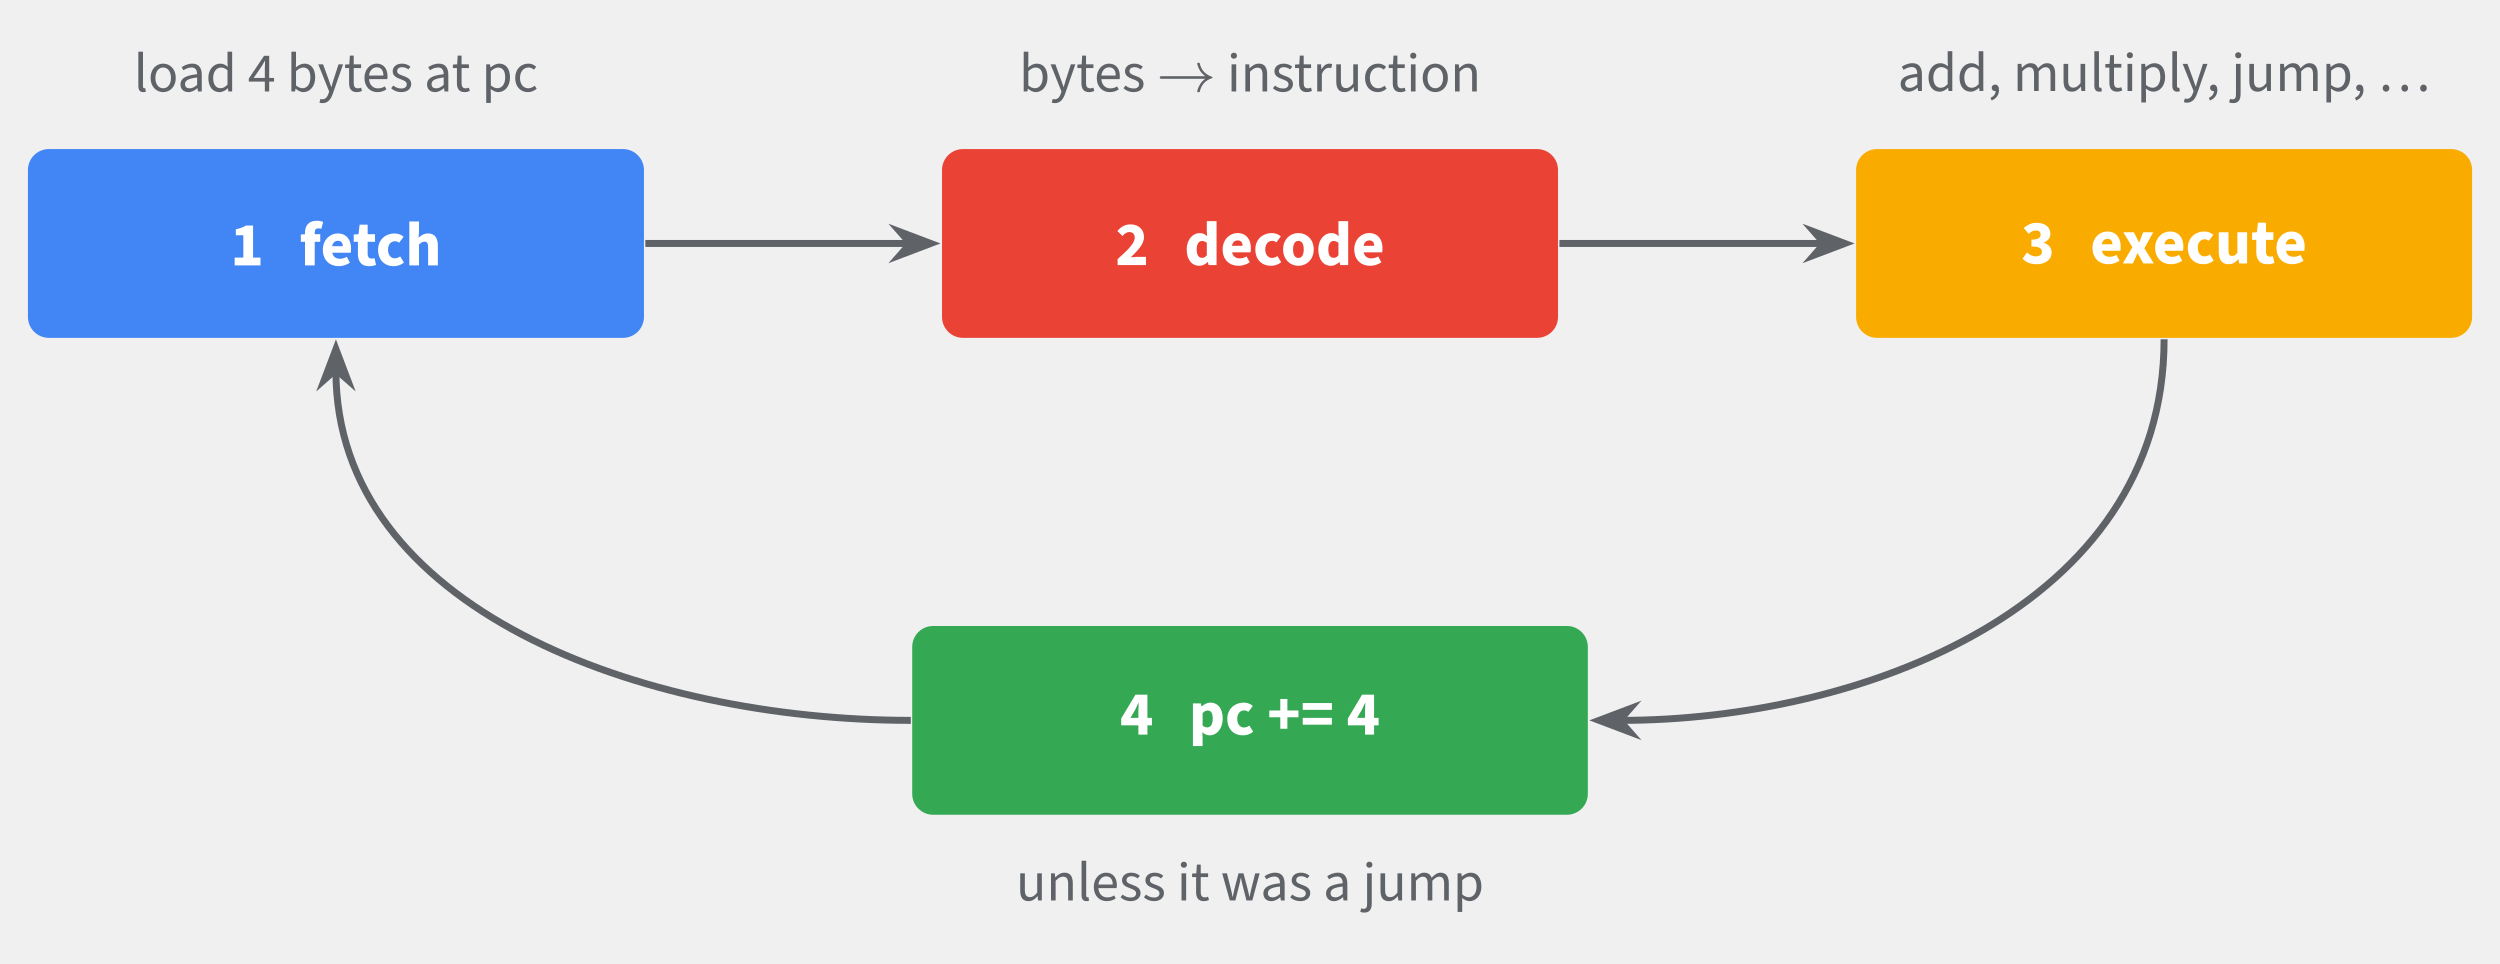
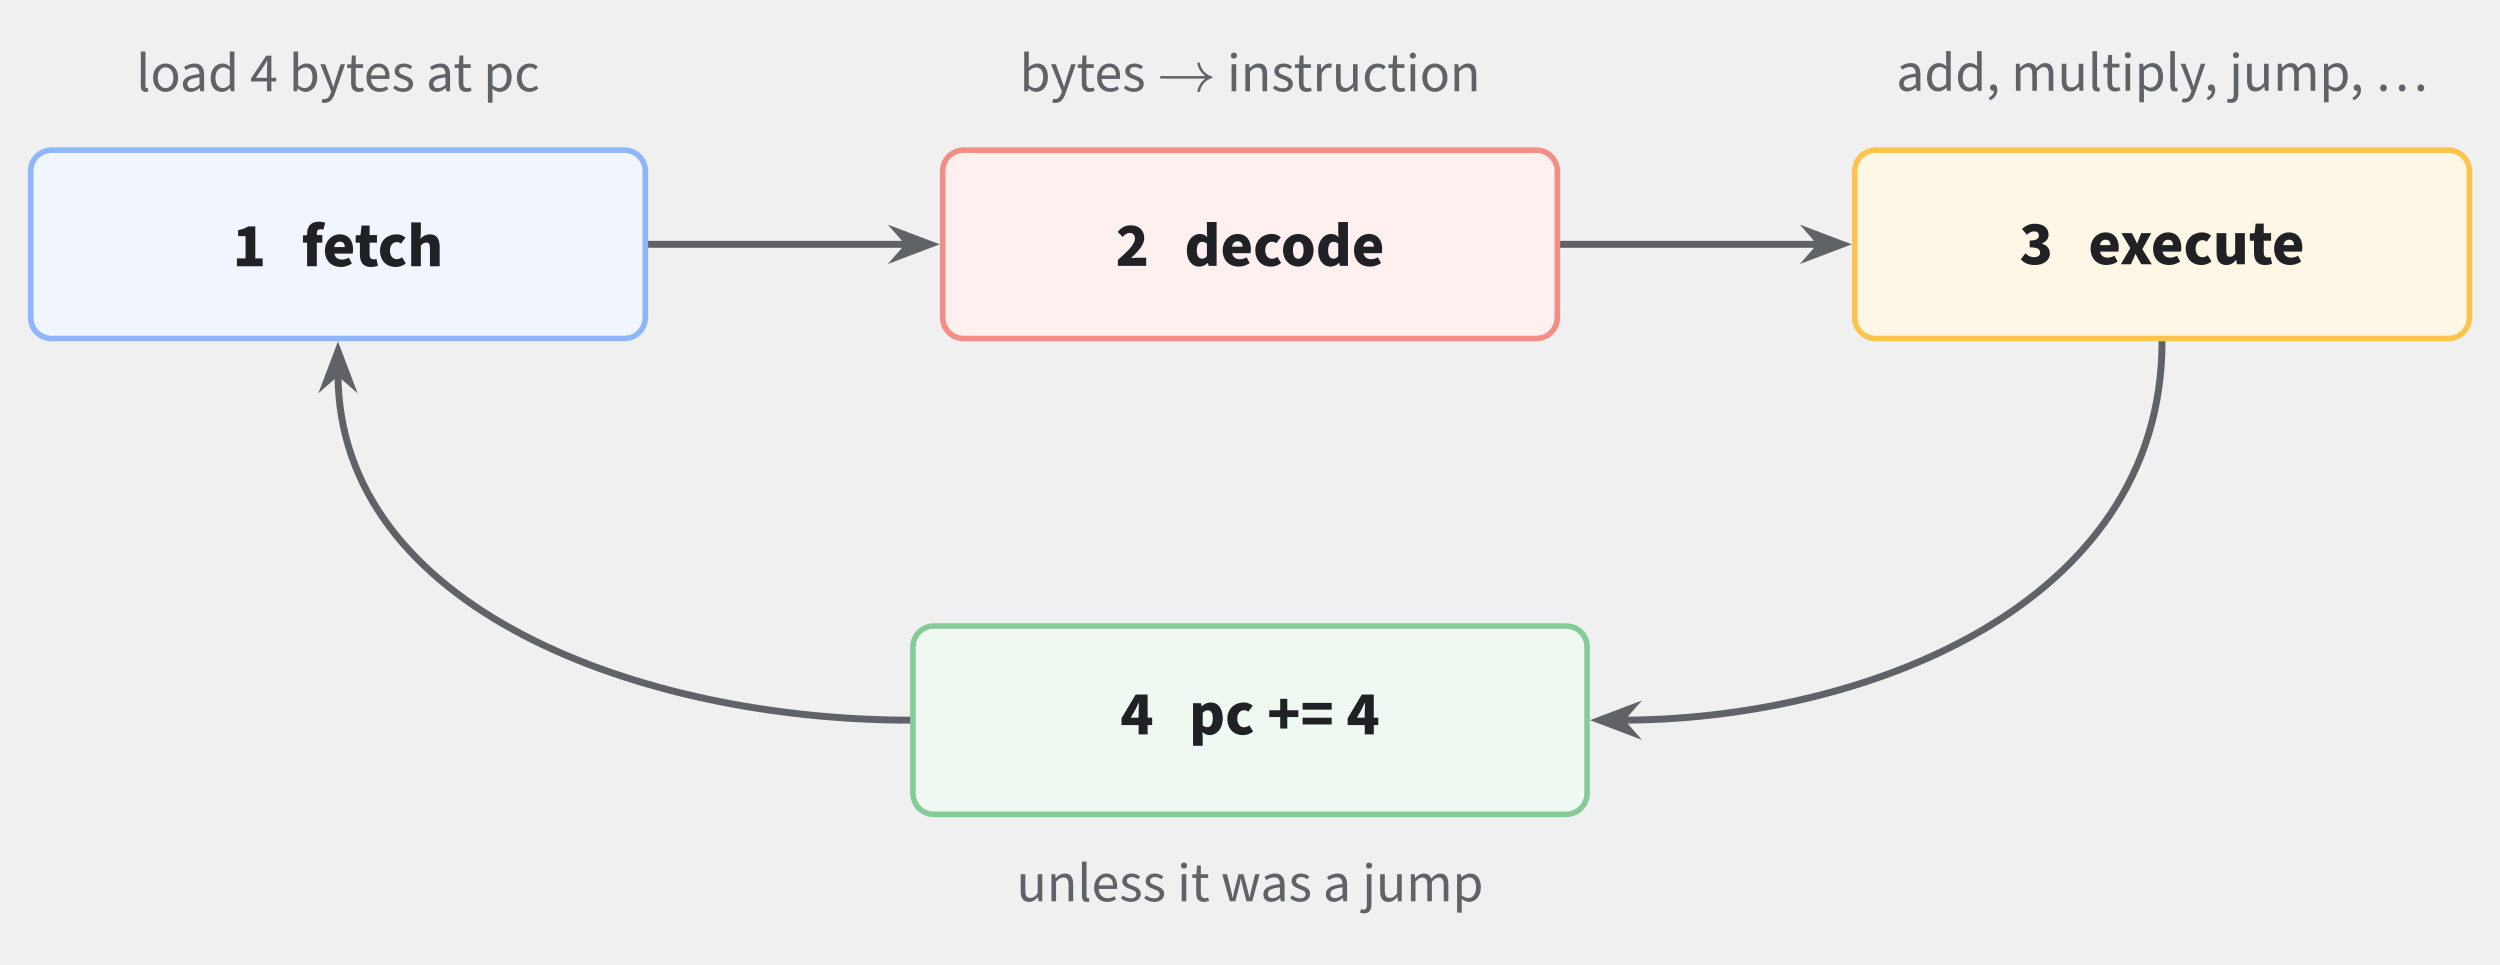
- <svg xmlns="http://www.w3.org/2000/svg" xmlns:xlink="http://www.w3.org/1999/xlink" version="1.1" width="356.63" height="137.49" viewBox="0 0 356.63 137.49">
+ <svg xmlns="http://www.w3.org/2000/svg" xmlns:xlink="http://www.w3.org/1999/xlink" version="1.1" width="357.43" height="137.89" viewBox="0 0 357.43 137.89">
  <defs>
    <path id="font_1_1204" d="M.068 0H.479V.125H.361V.635H.247C.202 .606 .156 .589 .087 .576V.48H.206V.125H.068V0Z" />
    <path id="font_1_33" d="M.089 0H.244V.376H.332V.497H.244V.522C.244 .571 .265 .59 .299 .59 .316 .59 .332 .588 .349 .583L.378 .693C.356 .702 .32 .711 .277 .711 .138 .711 .089 .622 .089 .517V.496L.023 .492V.376H.089V0Z" />
    <path id="font_1_32" d="M.287-.012C.346-.012 .414 .007 .466 .044L.416 .137C.381 .117 .345 .106 .309 .106 .246 .106 .199 .135 .185 .202H.478C.481 .216 .484 .242 .484 .27 .484 .405 .414 .509 .27 .509 .151 .509 .035 .41 .035 .249 .035 .083 .145-.012 .287-.012M.183 .306C.193 .364 .23 .392 .274 .392 .33 .392 .352 .355 .352 .306H.183Z" />
    <path id="font_1_47" d="M.258-.012C.307-.012 .345-.002 .371 .008L.347 .116C.334 .111 .317 .109 .301 .109 .264 .109 .238 .13 .238 .186V.376H.355V.497H.238V.649H.11L.092 .497 .016 .492V.376H.083V.184C.083 .067 .134-.012 .258-.012Z" />
    <path id="font_1_30" d="M.282-.012C.335-.012 .398 .003 .446 .047L.386 .144C.361 .125 .333 .113 .3 .113 .239 .113 .193 .166 .193 .249 .193 .331 .236 .385 .305 .385 .327 .385 .346 .378 .369 .361L.441 .456C.404 .488 .357 .509 .296 .509 .158 .509 .035 .414 .035 .249 .035 .084 .142-.012 .282-.012Z" />
    <path id="font_1_35" d="M.063 0H.217V.333C.248 .361 .269 .378 .304 .378 .344 .378 .362 .357 .362 .288V0H.517V.308C.517 .432 .471 .509 .363 .509 .295 .509 .247 .475 .21 .442L.217 .531V.699H.063V0Z" />
    <path id="font_1_1205" d="M.037 0H.488V.13H.352C.323 .13 .279 .126 .246 .123 .353 .227 .457 .33 .457 .444 .457 .566 .37 .647 .244 .647 .154 .647 .095 .612 .033 .542L.113 .462C.144 .495 .179 .525 .223 .525 .276 .525 .309 .494 .309 .434 .309 .346 .193 .233 .037 .095V0Z" />
    <path id="font_1_31" d="M.241-.012C.288-.012 .337 .013 .372 .048H.375L.386 0H.513V.699H.358V.532L.363 .458C.331 .489 .298 .509 .243 .509 .14 .509 .038 .411 .038 .249 .038 .087 .118-.012 .241-.012M.282 .115C.229 .115 .197 .155 .197 .25 .197 .343 .236 .383 .28 .383 .305 .383 .334 .375 .358 .354V.156C.335 .125 .312 .115 .282 .115Z" />
    <path id="font_1_42" d="M.278-.012C.405-.012 .522 .084 .522 .249 .522 .414 .405 .509 .278 .509 .152 .509 .035 .414 .035 .249 .035 .084 .152-.012 .278-.012M.278 .113C.22 .113 .193 .166 .193 .249 .193 .331 .22 .385 .278 .385 .336 .385 .363 .331 .363 .249 .363 .166 .336 .113 .278 .113Z" />
    <path id="font_1_1206" d="M.244-.012C.373-.012 .483 .054 .483 .173 .483 .255 .431 .307 .358 .328V.332C.426 .361 .463 .408 .463 .471 .463 .584 .375 .647 .24 .647 .163 .647 .098 .616 .039 .565L.117 .471C.156 .506 .189 .525 .233 .525 .281 .525 .308 .502 .308 .459 .308 .412 .273 .379 .162 .379V.27C.298 .27 .328 .237 .328 .184 .328 .138 .289 .113 .228 .113 .178 .113 .131 .139 .092 .176L.021 .078C.068 .024 .141-.012 .244-.012Z" />
    <path id="font_1_51" d="M.014 0H.174L.21 .078C.222 .107 .234 .136 .247 .164H.251C.266 .136 .281 .106 .296 .078L.342 0H.508L.357 .241 .499 .497H.339L.308 .42C.298 .393 .286 .363 .276 .335H.272C.258 .363 .244 .393 .23 .42L.189 .497H.023L.166 .259 .014 0Z" />
    <path id="font_1_48" d="M.213-.012C.28-.012 .327 .019 .368 .068H.372L.383 0H.509V.497H.354V.171C.327 .134 .306 .12 .271 .12 .231 .12 .213 .14 .213 .209V.497H.058V.189C.058 .065 .104-.012 .213-.012Z" />
    <path id="font_1_1207" d="M.167 .266 .242 .395C.26 .432 .278 .468 .294 .505H.298C.296 .463 .293 .401 .293 .36V.266H.167M.293 0H.437V.148H.509V.266H.437V.635H.246L.02 .256V.148H.293V0Z" />
    <path id="font_1_43" d="M.063-.182H.217V-.038L.212 .039C.247 .006 .286-.012 .329-.012 .436-.012 .537 .086 .537 .257 .537 .41 .463 .509 .343 .509 .292 .509 .242 .484 .204 .449H.2L.189 .497H.063V-.182M.292 .115C.268 .115 .242 .122 .217 .144V.341C.244 .37 .268 .383 .297 .383 .352 .383 .378 .342 .378 .255 .378 .154 .34 .115 .292 .115Z" />
    <path id="font_1_1927" d="M.209 .093H.322V.276H.498V.384H.322V.567H.209V.384H.034V.276H.209V.093Z" />
    <path id="font_1_1932" d="M.034 .394H.498V.502H.034V.394M.034 .158H.498V.266H.034V.158Z" />
    <path id="font_2_39" d="M.169-.012C.19-.012 .205-.009 .217-.003L.206 .059C.198 .057 .194 .057 .189 .057 .176 .057 .165 .066 .165 .092V.712H.082V.098C.082 .028 .107-.012 .169-.012Z" />
    <path id="font_2_42" d="M.271-.012C.39-.012 .497 .081 .497 .242 .497 .405 .39 .498 .271 .498 .152 .498 .046 .405 .046 .242 .046 .081 .152-.012 .271-.012M.271 .057C.188 .057 .132 .131 .132 .242 .132 .354 .188 .429 .271 .429 .355 .429 .411 .354 .411 .242 .411 .131 .355 .057 .271 .057Z" />
    <path id="font_2_28" d="M.194-.012C.255-.012 .308 .019 .354 .058H.357L.365 0H.433V.299C.433 .419 .382 .498 .264 .498 .186 .498 .118 .465 .073 .435L.105 .379C.143 .404 .194 .429 .25 .429 .329 .429 .349 .37 .35 .309 .142 .286 .052 .234 .052 .126 .052 .038 .113-.012 .194-.012M.217 .056C.17 .056 .133 .077 .133 .131 .133 .194 .186 .231 .35 .25V.118C.303 .077 .264 .056 .217 .056Z" />
    <path id="font_2_31" d="M.248-.012C.305-.012 .357 .02 .395 .057H.398L.405 0H.473V.712H.39V.525L.394 .442C.351 .477 .314 .498 .258 .498 .147 .498 .047 .4 .047 .242 .047 .08 .126-.012 .248-.012M.266 .058C.181 .058 .133 .127 .133 .243 .133 .354 .195 .428 .272 .428 .312 .428 .349 .415 .39 .378V.124C.35 .08 .311 .058 .266 .058Z" />
    <path id="font_2_1207" d="M.104 .242 .253 .459C.271 .491 .289 .519 .305 .549H.309C.307 .515 .304 .46 .304 .427V.242H.104M.304 0H.382V.176H.469V.242H.382V.638H.29L.017 .231V.176H.304V0Z" />
    <path id="font_2_29" d="M.297-.012C.408-.012 .508 .085 .508 .251 .508 .401 .44 .498 .315 .498 .261 .498 .207 .469 .162 .431L.165 .518V.712H.082V0H.148L.156 .05H.159C.202 .011 .252-.012 .297-.012M.283 .058C.251 .058 .207 .071 .165 .108V.362C.211 .406 .253 .428 .294 .428 .385 .428 .422 .357 .422 .25 .422 .13 .363 .058 .283 .058Z" />
    <path id="font_2_52" d="M.091-.209C.188-.209 .239-.136 .273-.04L.456 .486H.375L.288 .218C.275 .175 .261 .125 .248 .081H.244C.228 .126 .212 .176 .196 .218L.098 .486H.012L.207-.001 .196-.037C.176-.097 .141-.14 .087-.14 .075-.14 .063-.138 .051-.134L.033-.199C.049-.205 .068-.209 .091-.209Z" />
    <path id="font_2_47" d="M.235-.012C.268-.012 .301-.003 .327 .009L.31 .068C.29 .059 .272 .056 .254 .056 .199 .056 .179 .09 .179 .149V.419H.311V.486H.179V.642H.11L.1 .486 .024 .481V.419H.096V.151C.096 .054 .131-.012 .235-.012Z" />
    <path id="font_2_32" d="M.278-.012C.345-.012 .397 .008 .439 .038L.41 .091C.376 .068 .335 .055 .288 .055 .196 .055 .135 .121 .128 .221H.455C.458 .237 .459 .252 .459 .27 .459 .41 .388 .498 .264 .498 .153 .498 .046 .401 .046 .243 .046 .082 .148-.012 .278-.012M.128 .285C.138 .378 .198 .432 .266 .432 .34 .432 .385 .381 .385 .285H.128Z" />
    <path id="font_2_46" d="M.209-.012C.324-.012 .387 .054 .387 .133 .387 .221 .314 .254 .238 .281 .177 .302 .135 .32 .135 .364 .135 .4 .162 .434 .224 .434 .267 .434 .302 .42 .336 .395L.374 .443C.336 .475 .284 .498 .223 .498 .117 .498 .055 .438 .055 .36 .055 .28 .125 .245 .198 .219 .253 .199 .307 .178 .307 .128 .307 .086 .276 .053 .212 .053 .152 .053 .108 .071 .066 .106L.028 .058C.073 .014 .138-.012 .209-.012Z" />
    <path id="font_2_43" d="M.082-.205H.165V-.041L.163 .044C.207 .009 .253-.012 .297-.012 .408-.012 .508 .085 .508 .25 .508 .401 .44 .498 .315 .498 .259 .498 .204 .467 .16 .43H.157L.15 .486H.082V-.205M.283 .058C.251 .058 .209 .071 .165 .108V.362C.212 .406 .253 .428 .294 .428 .385 .428 .422 .357 .422 .25 .422 .13 .363 .058 .283 .058Z" />
    <path id="font_2_30" d="M.274-.012C.332-.012 .387 .01 .431 .05L.395 .103C.366 .077 .326 .057 .281 .057 .192 .057 .132 .131 .132 .242 .132 .354 .196 .429 .284 .429 .323 .429 .354 .414 .381 .389L.422 .441C.388 .473 .344 .498 .28 .498 .155 .498 .046 .405 .046 .242 .046 .081 .145-.012 .274-.012Z" />
    <path id="font_3_1" d="M.873 .227C.839 .202 .808 .17 .784 .134 .741 .069 .73 .005 .73 .001 .73-.014 .744-.014 .753-.014 .764-.014 .773-.014 .776-.001 .802 .11 .866 .194 .987 .235 .995 .237 1.003 .24 1.003 .25 1.003 .26 .994 .263 .99 .264 .857 .309 .799 .403 .778 .491 .773 .511 .773 .514 .753 .514 .744 .514 .73 .514 .73 .499 .73 .497 .74 .431 .784 .365 .813 .323 .848 .292 .873 .273H.097C.081 .273 .059 .273 .059 .25 .059 .227 .081 .227 .097 .227H.873Z" />
    <path id="font_2_36" d="M.082 0H.165V.486H.082V0M.124 .586C.156 .586 .179 .607 .179 .64 .179 .672 .156 .694 .124 .694 .092 .694 .069 .672 .069 .64 .069 .607 .092 .586 .124 .586Z" />
    <path id="font_2_41" d="M.082 0H.165V.352C.213 .401 .248 .426 .297 .426 .361 .426 .389 .388 .389 .297V0H.472V.308C.472 .432 .426 .498 .323 .498 .256 .498 .206 .462 .16 .416H.157L.15 .486H.082V0Z" />
    <path id="font_2_45" d="M.082 0H.165V.312C.198 .394 .247 .423 .288 .423 .307 .423 .318 .421 .332 .417L.35 .488C.335 .495 .32 .498 .298 .498 .244 .498 .194 .459 .16 .398H.157L.15 .486H.082V0Z" />
    <path id="font_2_48" d="M.224-.012C.291-.012 .339 .023 .384 .076H.387L.394 0H.462V.486H.379V.142C.334 .085 .299 .06 .25 .06 .186 .06 .158 .099 .158 .189V.486H.075V.178C.075 .054 .121-.012 .224-.012Z" />
    <path id="font_2_1258" d="M.067-.17C.149-.137 .199-.069 .199 .017 .199 .078 .173 .115 .129 .115 .096 .115 .068 .093 .068 .057 .068 .019 .095-.001 .127-.001 .131-.001 .134-.001 .138 0 .138-.053 .104-.097 .047-.122L.067-.17Z" />
    <path id="font_2_40" d="M.082 0H.165V.352C.21 .402 .25 .426 .286 .426 .348 .426 .376 .388 .376 .297V0H.459V.352C.504 .402 .543 .426 .581 .426 .642 .426 .671 .388 .671 .297V0H.754V.308C.754 .432 .706 .498 .606 .498 .547 .498 .496 .46 .446 .406 .426 .463 .386 .498 .311 .498 .253 .498 .203 .462 .16 .416H.157L.15 .486H.082V0Z" />
    <path id="font_2_37" d="M.032-.217C.129-.217 .166-.154 .166-.054V.486H.083V-.054C.083-.113 .071-.149 .023-.149 .007-.149-.011-.145-.023-.141L-.04-.203C-.023-.211 .003-.217 .032-.217M.123 .586C.155 .586 .178 .607 .178 .64 .178 .672 .155 .694 .123 .694 .091 .694 .068 .672 .068 .64 .068 .607 .091 .586 .123 .586Z" />
    <path id="font_2_1261" d="M.154-.012C.187-.012 .214 .014 .214 .051 .214 .089 .187 .115 .154 .115 .121 .115 .094 .089 .094 .051 .094 .014 .121-.012 .154-.012M.489-.012C.522-.012 .549 .014 .549 .051 .549 .089 .522 .115 .489 .115 .456 .115 .429 .089 .429 .051 .429 .014 .456-.012 .489-.012M.824-.012C.857-.012 .884 .014 .884 .051 .884 .089 .857 .115 .824 .115 .791 .115 .764 .089 .764 .051 .764 .014 .791-.012 .824-.012Z" />
    <path id="font_2_50" d="M.16 0H.26L.325 .261C.338 .305 .347 .348 .356 .405H.36C.371 .348 .38 .306 .392 .261L.458 0H.563L.694 .486H.615L.544 .204C.533 .16 .525 .118 .515 .066H.511C.501 .118 .49 .16 .479 .204L.405 .486H.316L.243 .204C.232 .16 .223 .118 .213 .066H.209C.201 .118 .191 .16 .18 .204L.109 .486H.024L.16 0Z" />
  </defs>
-   <path transform="matrix(1,0,0,-1,47.92214,77.25041)" d="M40.949 55.985H-40.949C-42.6 55.985-43.938 54.647-43.938 52.996V32.044C-43.938 30.394-42.6 29.055-40.949 29.055H40.949C42.6 29.055 43.938 30.394 43.938 32.044V52.996C43.938 54.647 42.6 55.985 40.949 55.985ZM-43.938 29.055" fill="#4285f4" />
-   <use data-text="1" xlink:href="#font_1_1204" transform="matrix(8.966376,0,0,-8.966376,32.86426,37.86402)" fill="#ffffff" />
-   <use data-text="f" xlink:href="#font_1_33" transform="matrix(8.966376,0,0,-8.966376,42.70934,37.86402)" fill="#ffffff" />
-   <use data-text="e" xlink:href="#font_1_32" transform="matrix(8.966376,0,0,-8.966376,45.73998,37.86402)" fill="#ffffff" />
-   <use data-text="t" xlink:href="#font_1_47" transform="matrix(8.966376,0,0,-8.966376,50.31283,37.86402)" fill="#ffffff" />
-   <use data-text="c" xlink:href="#font_1_30" transform="matrix(8.966376,0,0,-8.966376,53.62142,37.86402)" fill="#ffffff" />
-   <use data-text="h" xlink:href="#font_1_35" transform="matrix(8.966376,0,0,-8.966376,57.82665,37.86402)" fill="#ffffff" />
-   <path transform="matrix(1,0,0,-1,47.92214,77.25041)" d="M171.344 55.985H89.447C87.796 55.985 86.458 54.647 86.458 52.996V32.044C86.458 30.394 87.796 29.055 89.447 29.055H171.344C172.995 29.055 174.333 30.394 174.333 32.044V52.996C174.333 54.647 172.995 55.985 171.344 55.985ZM86.458 29.055" fill="#ea4335" />
-   <use data-text="2" xlink:href="#font_1_1205" transform="matrix(8.966376,0,0,-8.966376,159.0993,37.81021)" fill="#ffffff" />
-   <use data-text="d" xlink:href="#font_1_31" transform="matrix(8.966376,0,0,-8.966376,168.9444,37.81021)" fill="#ffffff" />
-   <use data-text="e" xlink:href="#font_1_32" transform="matrix(8.966376,0,0,-8.966376,174.1,37.81021)" fill="#ffffff" />
-   <use data-text="c" xlink:href="#font_1_30" transform="matrix(8.966376,0,0,-8.966376,178.7626,37.81021)" fill="#ffffff" />
-   <use data-text="o" xlink:href="#font_1_42" transform="matrix(8.966376,0,0,-8.966376,182.7257,37.81021)" fill="#ffffff" />
-   <use data-text="d" xlink:href="#font_1_31" transform="matrix(8.966376,0,0,-8.966376,187.72,37.81021)" fill="#ffffff" />
-   <use data-text="e" xlink:href="#font_1_32" transform="matrix(8.966376,0,0,-8.966376,192.8756,37.81021)" fill="#ffffff" />
-   <path transform="matrix(1,0,0,-1,47.92214,77.25041)" d="M301.739 55.985H219.842C218.191 55.985 216.853 54.647 216.853 52.996V32.044C216.853 30.394 218.191 29.055 219.842 29.055H301.739C303.39 29.055 304.728 30.394 304.728 32.044V52.996C304.728 54.647 303.39 55.985 301.739 55.985ZM216.853 29.055" fill="#f9ab00" />
-   <use data-text="3" xlink:href="#font_1_1206" transform="matrix(8.966376,0,0,-8.966376,288.3377,37.58606)" fill="#ffffff" />
-   <use data-text="e" xlink:href="#font_1_32" transform="matrix(8.966376,0,0,-8.966376,298.1827,37.58606)" fill="#ffffff" />
-   <use data-text="x" xlink:href="#font_1_51" transform="matrix(8.966376,0,0,-8.966376,302.6929,37.58606)" fill="#ffffff" />
-   <use data-text="e" xlink:href="#font_1_32" transform="matrix(8.966376,0,0,-8.966376,307.1222,37.58606)" fill="#ffffff" />
-   <use data-text="c" xlink:href="#font_1_30" transform="matrix(8.966376,0,0,-8.966376,311.7847,37.58606)" fill="#ffffff" />
-   <use data-text="u" xlink:href="#font_1_48" transform="matrix(8.966376,0,0,-8.966376,315.99,37.58606)" fill="#ffffff" />
-   <use data-text="t" xlink:href="#font_1_47" transform="matrix(8.966376,0,0,-8.966376,321.1187,37.58606)" fill="#ffffff" />
-   <use data-text="e" xlink:href="#font_1_32" transform="matrix(8.966376,0,0,-8.966376,324.4273,37.58606)" fill="#ffffff" />
-   <path transform="matrix(1,0,0,-1,47.92214,77.25041)" d="M175.596-12.047H85.195C83.544-12.047 82.206-13.385 82.206-15.036V-35.988C82.206-37.639 83.544-38.977 85.195-38.977H175.596C177.247-38.977 178.585-37.639 178.585-35.988V-15.036C178.585-13.385 177.247-12.047 175.596-12.047ZM82.206-38.977" fill="#34a853" />
-   <use data-text="4" xlink:href="#font_1_1207" transform="matrix(8.966376,0,0,-8.966376,159.7628,104.7933)" fill="#ffffff" />
-   <use data-text="p" xlink:href="#font_1_43" transform="matrix(8.966376,0,0,-8.966376,169.6079,104.7933)" fill="#ffffff" />
-   <use data-text="c" xlink:href="#font_1_30" transform="matrix(8.966376,0,0,-8.966376,174.7635,104.7933)" fill="#ffffff" />
-   <use data-text="+" xlink:href="#font_1_1927" transform="matrix(8.966376,0,0,-8.966376,180.762,104.7933)" fill="#ffffff" />
-   <use data-text="=" xlink:href="#font_1_1932" transform="matrix(8.966376,0,0,-8.966376,185.5322,104.7933)" fill="#ffffff" />
-   <use data-text="4" xlink:href="#font_1_1207" transform="matrix(8.966376,0,0,-8.966376,192.0956,104.7933)" fill="#ffffff" />
-   <use data-text="l" xlink:href="#font_2_39" transform="matrix(7.970112,0,0,-7.970112,19.08191,13.04602)" fill="#5f6368" />
-   <use data-text="o" xlink:href="#font_2_42" transform="matrix(7.970112,0,0,-7.970112,21.11429,13.04602)" fill="#5f6368" />
-   <use data-text="a" xlink:href="#font_2_28" transform="matrix(7.970112,0,0,-7.970112,25.33048,13.04602)" fill="#5f6368" />
-   <use data-text="d" xlink:href="#font_2_31" transform="matrix(7.970112,0,0,-7.970112,29.34741,13.04602)" fill="#5f6368" />
-   <use data-text="4" xlink:href="#font_2_1207" transform="matrix(7.970112,0,0,-7.970112,35.35688,13.04602)" fill="#5f6368" />
-   <use data-text="b" xlink:href="#font_2_29" transform="matrix(7.970112,0,0,-7.970112,40.91205,13.04602)" fill="#5f6368" />
-   <use data-text="y" xlink:href="#font_2_52" transform="matrix(7.970112,0,0,-7.970112,45.30358,13.04602)" fill="#5f6368" />
-   <use data-text="t" xlink:href="#font_2_47" transform="matrix(7.970112,0,0,-7.970112,49.03359,13.04602)" fill="#5f6368" />
-   <use data-text="e" xlink:href="#font_2_32" transform="matrix(7.970112,0,0,-7.970112,51.62388,13.04602)" fill="#5f6368" />
-   <use data-text="s" xlink:href="#font_2_46" transform="matrix(7.970112,0,0,-7.970112,55.57705,13.04602)" fill="#5f6368" />
-   <use data-text="a" xlink:href="#font_2_28" transform="matrix(7.970112,0,0,-7.970112,60.50258,13.04602)" fill="#5f6368" />
-   <use data-text="t" xlink:href="#font_2_47" transform="matrix(7.970112,0,0,-7.970112,64.41591,13.04602)" fill="#5f6368" />
-   <use data-text="p" xlink:href="#font_2_43" transform="matrix(7.970112,0,0,-7.970112,68.70383,13.04602)" fill="#5f6368" />
-   <use data-text="c" xlink:href="#font_2_30" transform="matrix(7.970112,0,0,-7.970112,73.12724,13.04602)" fill="#5f6368" />
-   <use data-text="b" xlink:href="#font_2_29" transform="matrix(7.970112,0,0,-7.970112,145.3786,13.04602)" fill="#5f6368" />
-   <use data-text="y" xlink:href="#font_2_52" transform="matrix(7.970112,0,0,-7.970112,149.7702,13.04602)" fill="#5f6368" />
-   <use data-text="t" xlink:href="#font_2_47" transform="matrix(7.970112,0,0,-7.970112,153.5002,13.04602)" fill="#5f6368" />
-   <use data-text="e" xlink:href="#font_2_32" transform="matrix(7.970112,0,0,-7.970112,156.0905,13.04602)" fill="#5f6368" />
-   <use data-text="s" xlink:href="#font_2_46" transform="matrix(7.970112,0,0,-7.970112,160.0437,13.04602)" fill="#5f6368" />
-   <use data-text="→" xlink:href="#font_3_1" transform="matrix(7.970112,0,0,-7.970112,164.9692,13.04602)" fill="#5f6368" />
-   <use data-text="i" xlink:href="#font_2_36" transform="matrix(7.970112,0,0,-7.970112,175.0316,13.04602)" fill="#5f6368" />
-   <use data-text="n" xlink:href="#font_2_41" transform="matrix(7.970112,0,0,-7.970112,177.0002,13.04602)" fill="#5f6368" />
-   <use data-text="s" xlink:href="#font_2_46" transform="matrix(7.970112,0,0,-7.970112,181.3598,13.04602)" fill="#5f6368" />
-   <use data-text="t" xlink:href="#font_2_47" transform="matrix(7.970112,0,0,-7.970112,184.5479,13.04602)" fill="#5f6368" />
-   <use data-text="r" xlink:href="#font_2_45" transform="matrix(7.970112,0,0,-7.970112,187.2498,13.04602)" fill="#5f6368" />
-   <use data-text="u" xlink:href="#font_2_48" transform="matrix(7.970112,0,0,-7.970112,190.0234,13.04602)" fill="#5f6368" />
-   <use data-text="c" xlink:href="#font_2_30" transform="matrix(7.970112,0,0,-7.970112,194.3591,13.04602)" fill="#5f6368" />
-   <use data-text="t" xlink:href="#font_2_47" transform="matrix(7.970112,0,0,-7.970112,197.9138,13.04602)" fill="#5f6368" />
-   <use data-text="i" xlink:href="#font_2_36" transform="matrix(7.970112,0,0,-7.970112,200.6156,13.04602)" fill="#5f6368" />
-   <use data-text="o" xlink:href="#font_2_42" transform="matrix(7.970112,0,0,-7.970112,202.5843,13.04602)" fill="#5f6368" />
-   <use data-text="n" xlink:href="#font_2_41" transform="matrix(7.970112,0,0,-7.970112,206.9041,13.04602)" fill="#5f6368" />
-   <use data-text="a" xlink:href="#font_2_28" transform="matrix(7.970112,0,0,-7.970112,270.7147,12.98227)" fill="#5f6368" />
-   <use data-text="d" xlink:href="#font_2_31" transform="matrix(7.970112,0,0,-7.970112,274.7316,12.98227)" fill="#5f6368" />
-   <use data-text="d" xlink:href="#font_2_31" transform="matrix(7.970112,0,0,-7.970112,279.155,12.98227)" fill="#5f6368" />
-   <use data-text="," xlink:href="#font_2_1258" transform="matrix(7.970112,0,0,-7.970112,283.5784,12.98227)" fill="#5f6368" />
-   <use data-text="m" xlink:href="#font_2_40" transform="matrix(7.970112,0,0,-7.970112,287.165,12.98227)" fill="#5f6368" />
-   <use data-text="u" xlink:href="#font_2_48" transform="matrix(7.970112,0,0,-7.970112,293.7722,12.98227)" fill="#5f6368" />
-   <use data-text="l" xlink:href="#font_2_39" transform="matrix(7.970112,0,0,-7.970112,298.108,12.98227)" fill="#5f6368" />
-   <use data-text="t" xlink:href="#font_2_47" transform="matrix(7.970112,0,0,-7.970112,300.1403,12.98227)" fill="#5f6368" />
-   <use data-text="i" xlink:href="#font_2_36" transform="matrix(7.970112,0,0,-7.970112,302.8422,12.98227)" fill="#5f6368" />
-   <use data-text="p" xlink:href="#font_2_43" transform="matrix(7.970112,0,0,-7.970112,304.8108,12.98227)" fill="#5f6368" />
-   <use data-text="l" xlink:href="#font_2_39" transform="matrix(7.970112,0,0,-7.970112,309.2342,12.98227)" fill="#5f6368" />
-   <use data-text="y" xlink:href="#font_2_52" transform="matrix(7.970112,0,0,-7.970112,311.2666,12.98227)" fill="#5f6368" />
-   <use data-text="," xlink:href="#font_2_1258" transform="matrix(7.970112,0,0,-7.970112,314.7257,12.98227)" fill="#5f6368" />
-   <use data-text="j" xlink:href="#font_2_37" transform="matrix(7.970112,0,0,-7.970112,318.3042,12.98227)" fill="#5f6368" />
-   <use data-text="u" xlink:href="#font_2_48" transform="matrix(7.970112,0,0,-7.970112,320.2728,12.98227)" fill="#5f6368" />
-   <use data-text="m" xlink:href="#font_2_40" transform="matrix(7.970112,0,0,-7.970112,324.6086,12.98227)" fill="#5f6368" />
-   <use data-text="p" xlink:href="#font_2_43" transform="matrix(7.970112,0,0,-7.970112,331.2158,12.98227)" fill="#5f6368" />
-   <use data-text="," xlink:href="#font_2_1258" transform="matrix(7.970112,0,0,-7.970112,335.5675,12.98227)" fill="#5f6368" />
-   <use data-text="…" xlink:href="#font_2_1261" transform="matrix(7.970112,0,0,-7.970112,339.1461,12.98227)" fill="#5f6368" />
-   <use data-text="u" xlink:href="#font_2_48" transform="matrix(7.970112,0,0,-7.970112,144.9383,128.4556)" fill="#5f6368" />
-   <use data-text="n" xlink:href="#font_2_41" transform="matrix(7.970112,0,0,-7.970112,149.2741,128.4556)" fill="#5f6368" />
-   <use data-text="l" xlink:href="#font_2_39" transform="matrix(7.970112,0,0,-7.970112,153.6337,128.4556)" fill="#5f6368" />
-   <use data-text="e" xlink:href="#font_2_32" transform="matrix(7.970112,0,0,-7.970112,155.6661,128.4556)" fill="#5f6368" />
-   <use data-text="s" xlink:href="#font_2_46" transform="matrix(7.970112,0,0,-7.970112,159.6193,128.4556)" fill="#5f6368" />
-   <use data-text="s" xlink:href="#font_2_46" transform="matrix(7.970112,0,0,-7.970112,162.9588,128.4556)" fill="#5f6368" />
-   <use data-text="i" xlink:href="#font_2_36" transform="matrix(7.970112,0,0,-7.970112,167.8923,128.4556)" fill="#5f6368" />
-   <use data-text="t" xlink:href="#font_2_47" transform="matrix(7.970112,0,0,-7.970112,169.8609,128.4556)" fill="#5f6368" />
-   <use data-text="w" xlink:href="#font_2_50" transform="matrix(7.970112,0,0,-7.970112,174.1568,128.4556)" fill="#5f6368" />
-   <use data-text="a" xlink:href="#font_2_28" transform="matrix(7.970112,0,0,-7.970112,179.8076,128.4556)" fill="#5f6368" />
-   <use data-text="s" xlink:href="#font_2_46" transform="matrix(7.970112,0,0,-7.970112,183.8245,128.4556)" fill="#5f6368" />
-   <use data-text="a" xlink:href="#font_2_28" transform="matrix(7.970112,0,0,-7.970112,188.7501,128.4556)" fill="#5f6368" />
-   <use data-text="j" xlink:href="#font_2_37" transform="matrix(7.970112,0,0,-7.970112,194.361,128.4556)" fill="#5f6368" />
-   <use data-text="u" xlink:href="#font_2_48" transform="matrix(7.970112,0,0,-7.970112,196.3296,128.4556)" fill="#5f6368" />
-   <use data-text="m" xlink:href="#font_2_40" transform="matrix(7.970112,0,0,-7.970112,200.6654,128.4556)" fill="#5f6368" />
-   <use data-text="p" xlink:href="#font_2_43" transform="matrix(7.970112,0,0,-7.970112,207.2726,128.4556)" fill="#5f6368" />
-   <path transform="matrix(1,0,0,-1,47.92214,77.25041)" stroke-width=".996" stroke-linecap="butt" stroke-miterlimit="10" stroke-linejoin="miter" fill="none" stroke="#5f6368" d="M44.137 42.52H81.694" />
-   <path transform="matrix(1,0,0,-1,126.8105,34.73022)" d="M5.951 0 1.609 1.645 3.054 0 1.609-1.645Z" fill="#5f6368" />
-   <path transform="matrix(1,0,0,-1,126.8105,34.73022)" stroke-width=".996" stroke-linecap="butt" stroke-miterlimit="10" stroke-linejoin="miter" fill="none" stroke="#5f6368" d="M5.951 0 1.609 1.645 3.054 0 1.609-1.645Z" />
-   <path transform="matrix(1,0,0,-1,47.92214,77.25041)" stroke-width=".996" stroke-linecap="butt" stroke-miterlimit="10" stroke-linejoin="miter" fill="none" stroke="#5f6368" d="M174.532 42.52H212.089" />
-   <path transform="matrix(1,0,0,-1,257.2056,34.73022)" d="M5.951 0 1.609 1.645 3.054 0 1.609-1.645Z" fill="#5f6368" />
-   <path transform="matrix(1,0,0,-1,257.2056,34.73022)" stroke-width=".996" stroke-linecap="butt" stroke-miterlimit="10" stroke-linejoin="miter" fill="none" stroke="#5f6368" d="M5.951 0 1.609 1.645 3.054 0 1.609-1.645Z" />
-   <path transform="matrix(1,0,0,-1,47.92214,77.25041)" stroke-width=".996" stroke-linecap="butt" stroke-miterlimit="10" stroke-linejoin="miter" fill="none" stroke="#5f6368" d="M260.791 28.856C260.791-9.55 217.19-25.512 183.349-25.512" />
-   <path transform="matrix(-1,-0,0,1,234.0765,102.7623)" d="M5.951 0 1.609 1.645 3.054 0 1.609-1.645Z" fill="#5f6368" />
-   <path transform="matrix(-1,-0,0,1,234.0765,102.7623)" stroke-width=".996" stroke-linecap="butt" stroke-miterlimit="10" stroke-linejoin="miter" fill="none" stroke="#5f6368" d="M5.951 0 1.609 1.645 3.054 0 1.609-1.645Z" />
-   <path transform="matrix(1,0,0,-1,47.92214,77.25041)" stroke-width=".996" stroke-linecap="butt" stroke-miterlimit="10" stroke-linejoin="miter" fill="none" stroke="#5f6368" d="M82.007-25.512C43.601-25.512 0-9.55 0 24.291" />
-   <path transform="matrix(0,-1,-1,-0,47.92214,55.76434)" d="M5.951 0 1.609 1.645 3.054 0 1.609-1.645Z" fill="#5f6368" />
-   <path transform="matrix(0,-1,-1,-0,47.92214,55.76434)" stroke-width=".996" stroke-linecap="butt" stroke-miterlimit="10" stroke-linejoin="miter" fill="none" stroke="#5f6368" d="M5.951 0 1.609 1.645 3.054 0 1.609-1.645Z" />
+   <path transform="matrix(1,0,0,-1,48.32064,77.45115)" d="M40.949 55.985H-40.949C-42.6 55.985-43.938 54.647-43.938 52.996V32.044C-43.938 30.394-42.6 29.055-40.949 29.055H40.949C42.6 29.055 43.938 30.394 43.938 32.044V52.996C43.938 54.647 42.6 55.985 40.949 55.985ZM-43.938 29.055" fill="#f0f5fe" />
+   <path transform="matrix(1,0,0,-1,48.32064,77.45115)" stroke-width=".797" stroke-linecap="butt" stroke-miterlimit="10" stroke-linejoin="miter" fill="none" stroke="#8eb6f8" d="M40.949 55.985H-40.949C-42.6 55.985-43.938 54.647-43.938 52.996V32.044C-43.938 30.394-42.6 29.055-40.949 29.055H40.949C42.6 29.055 43.938 30.394 43.938 32.044V52.996C43.938 54.647 42.6 55.985 40.949 55.985ZM-43.938 29.055" />
+   <use data-text="1" xlink:href="#font_1_1204" transform="matrix(8.966376,0,0,-8.966376,33.26276,38.06475)" fill="#202124" />
+   <use data-text="f" xlink:href="#font_1_33" transform="matrix(8.966376,0,0,-8.966376,43.10784,38.06475)" fill="#202124" />
+   <use data-text="e" xlink:href="#font_1_32" transform="matrix(8.966376,0,0,-8.966376,46.13847,38.06475)" fill="#202124" />
+   <use data-text="t" xlink:href="#font_1_47" transform="matrix(8.966376,0,0,-8.966376,50.71133,38.06475)" fill="#202124" />
+   <use data-text="c" xlink:href="#font_1_30" transform="matrix(8.966376,0,0,-8.966376,54.01992,38.06475)" fill="#202124" />
+   <use data-text="h" xlink:href="#font_1_35" transform="matrix(8.966376,0,0,-8.966376,58.22515,38.06475)" fill="#202124" />
+   <path transform="matrix(1,0,0,-1,48.32064,77.45115)" d="M171.344 55.985H89.447C87.796 55.985 86.458 54.647 86.458 52.996V32.044C86.458 30.394 87.796 29.055 89.447 29.055H171.344C172.995 29.055 174.333 30.394 174.333 32.044V52.996C174.333 54.647 172.995 55.985 171.344 55.985ZM86.458 29.055" fill="#fdf0ef" />
+   <path transform="matrix(1,0,0,-1,48.32064,77.45115)" stroke-width=".797" stroke-linecap="butt" stroke-miterlimit="10" stroke-linejoin="miter" fill="none" stroke="#f28e86" d="M171.344 55.985H89.447C87.796 55.985 86.458 54.647 86.458 52.996V32.044C86.458 30.394 87.796 29.055 89.447 29.055H171.344C172.995 29.055 174.333 30.394 174.333 32.044V52.996C174.333 54.647 172.995 55.985 171.344 55.985ZM86.458 29.055" />
+   <use data-text="2" xlink:href="#font_1_1205" transform="matrix(8.966376,0,0,-8.966376,159.4978,38.01095)" fill="#202124" />
+   <use data-text="d" xlink:href="#font_1_31" transform="matrix(8.966376,0,0,-8.966376,169.3429,38.01095)" fill="#202124" />
+   <use data-text="e" xlink:href="#font_1_32" transform="matrix(8.966376,0,0,-8.966376,174.4985,38.01095)" fill="#202124" />
+   <use data-text="c" xlink:href="#font_1_30" transform="matrix(8.966376,0,0,-8.966376,179.161,38.01095)" fill="#202124" />
+   <use data-text="o" xlink:href="#font_1_42" transform="matrix(8.966376,0,0,-8.966376,183.1242,38.01095)" fill="#202124" />
+   <use data-text="d" xlink:href="#font_1_31" transform="matrix(8.966376,0,0,-8.966376,188.1185,38.01095)" fill="#202124" />
+   <use data-text="e" xlink:href="#font_1_32" transform="matrix(8.966376,0,0,-8.966376,193.2741,38.01095)" fill="#202124" />
+   <path transform="matrix(1,0,0,-1,48.32064,77.45115)" d="M301.739 55.985H219.842C218.191 55.985 216.853 54.647 216.853 52.996V32.044C216.853 30.394 218.191 29.055 219.842 29.055H301.739C303.39 29.055 304.728 30.394 304.728 32.044V52.996C304.728 54.647 303.39 55.985 301.739 55.985ZM216.853 29.055" fill="#fef7e6" />
+   <path transform="matrix(1,0,0,-1,48.32064,77.45115)" stroke-width=".797" stroke-linecap="butt" stroke-miterlimit="10" stroke-linejoin="miter" fill="none" stroke="#fbc44d" d="M301.739 55.985H219.842C218.191 55.985 216.853 54.647 216.853 52.996V32.044C216.853 30.394 218.191 29.055 219.842 29.055H301.739C303.39 29.055 304.728 30.394 304.728 32.044V52.996C304.728 54.647 303.39 55.985 301.739 55.985ZM216.853 29.055" />
+   <use data-text="3" xlink:href="#font_1_1206" transform="matrix(8.966376,0,0,-8.966376,288.7362,37.7868)" fill="#202124" />
+   <use data-text="e" xlink:href="#font_1_32" transform="matrix(8.966376,0,0,-8.966376,298.5813,37.7868)" fill="#202124" />
+   <use data-text="x" xlink:href="#font_1_51" transform="matrix(8.966376,0,0,-8.966376,303.0913,37.7868)" fill="#202124" />
+   <use data-text="e" xlink:href="#font_1_32" transform="matrix(8.966376,0,0,-8.966376,307.5207,37.7868)" fill="#202124" />
+   <use data-text="c" xlink:href="#font_1_30" transform="matrix(8.966376,0,0,-8.966376,312.1832,37.7868)" fill="#202124" />
+   <use data-text="u" xlink:href="#font_1_48" transform="matrix(8.966376,0,0,-8.966376,316.3885,37.7868)" fill="#202124" />
+   <use data-text="t" xlink:href="#font_1_47" transform="matrix(8.966376,0,0,-8.966376,321.5172,37.7868)" fill="#202124" />
+   <use data-text="e" xlink:href="#font_1_32" transform="matrix(8.966376,0,0,-8.966376,324.8259,37.7868)" fill="#202124" />
+   <path transform="matrix(1,0,0,-1,48.32064,77.45115)" d="M175.596-12.047H85.195C83.544-12.047 82.206-13.385 82.206-15.036V-35.988C82.206-37.639 83.544-38.977 85.195-38.977H175.596C177.247-38.977 178.585-37.639 178.585-35.988V-15.036C178.585-13.385 177.247-12.047 175.596-12.047ZM82.206-38.977" fill="#eff8f1" />
+   <path transform="matrix(1,0,0,-1,48.32064,77.45115)" stroke-width=".797" stroke-linecap="butt" stroke-miterlimit="10" stroke-linejoin="miter" fill="none" stroke="#85cb98" d="M175.596-12.047H85.195C83.544-12.047 82.206-13.385 82.206-15.036V-35.988C82.206-37.639 83.544-38.977 85.195-38.977H175.596C177.247-38.977 178.585-37.639 178.585-35.988V-15.036C178.585-13.385 177.247-12.047 175.596-12.047ZM82.206-38.977" />
+   <use data-text="4" xlink:href="#font_1_1207" transform="matrix(8.966376,0,0,-8.966376,160.1613,104.994)" fill="#202124" />
+   <use data-text="p" xlink:href="#font_1_43" transform="matrix(8.966376,0,0,-8.966376,170.0064,104.994)" fill="#202124" />
+   <use data-text="c" xlink:href="#font_1_30" transform="matrix(8.966376,0,0,-8.966376,175.162,104.994)" fill="#202124" />
+   <use data-text="+" xlink:href="#font_1_1927" transform="matrix(8.966376,0,0,-8.966376,181.1605,104.994)" fill="#202124" />
+   <use data-text="=" xlink:href="#font_1_1932" transform="matrix(8.966376,0,0,-8.966376,185.9307,104.994)" fill="#202124" />
+   <use data-text="4" xlink:href="#font_1_1207" transform="matrix(8.966376,0,0,-8.966376,192.494,104.994)" fill="#202124" />
+   <use data-text="l" xlink:href="#font_2_39" transform="matrix(7.970112,0,0,-7.970112,19.48041,13.04751)" fill="#5f6368" />
+   <use data-text="o" xlink:href="#font_2_42" transform="matrix(7.970112,0,0,-7.970112,21.51279,13.04751)" fill="#5f6368" />
+   <use data-text="a" xlink:href="#font_2_28" transform="matrix(7.970112,0,0,-7.970112,25.72898,13.04751)" fill="#5f6368" />
+   <use data-text="d" xlink:href="#font_2_31" transform="matrix(7.970112,0,0,-7.970112,29.74592,13.04751)" fill="#5f6368" />
+   <use data-text="4" xlink:href="#font_2_1207" transform="matrix(7.970112,0,0,-7.970112,35.75538,13.04751)" fill="#5f6368" />
+   <use data-text="b" xlink:href="#font_2_29" transform="matrix(7.970112,0,0,-7.970112,41.31055,13.04751)" fill="#5f6368" />
+   <use data-text="y" xlink:href="#font_2_52" transform="matrix(7.970112,0,0,-7.970112,45.70208,13.04751)" fill="#5f6368" />
+   <use data-text="t" xlink:href="#font_2_47" transform="matrix(7.970112,0,0,-7.970112,49.43209,13.04751)" fill="#5f6368" />
+   <use data-text="e" xlink:href="#font_2_32" transform="matrix(7.970112,0,0,-7.970112,52.02238,13.04751)" fill="#5f6368" />
+   <use data-text="s" xlink:href="#font_2_46" transform="matrix(7.970112,0,0,-7.970112,55.97555,13.04751)" fill="#5f6368" />
+   <use data-text="a" xlink:href="#font_2_28" transform="matrix(7.970112,0,0,-7.970112,60.90108,13.04751)" fill="#5f6368" />
+   <use data-text="t" xlink:href="#font_2_47" transform="matrix(7.970112,0,0,-7.970112,64.81441,13.04751)" fill="#5f6368" />
+   <use data-text="p" xlink:href="#font_2_43" transform="matrix(7.970112,0,0,-7.970112,69.10233,13.04751)" fill="#5f6368" />
+   <use data-text="c" xlink:href="#font_2_30" transform="matrix(7.970112,0,0,-7.970112,73.52574,13.04751)" fill="#5f6368" />
+   <use data-text="b" xlink:href="#font_2_29" transform="matrix(7.970112,0,0,-7.970112,145.7772,13.04751)" fill="#5f6368" />
+   <use data-text="y" xlink:href="#font_2_52" transform="matrix(7.970112,0,0,-7.970112,150.1687,13.04751)" fill="#5f6368" />
+   <use data-text="t" xlink:href="#font_2_47" transform="matrix(7.970112,0,0,-7.970112,153.8987,13.04751)" fill="#5f6368" />
+   <use data-text="e" xlink:href="#font_2_32" transform="matrix(7.970112,0,0,-7.970112,156.489,13.04751)" fill="#5f6368" />
+   <use data-text="s" xlink:href="#font_2_46" transform="matrix(7.970112,0,0,-7.970112,160.4422,13.04751)" fill="#5f6368" />
+   <use data-text="→" xlink:href="#font_3_1" transform="matrix(7.970112,0,0,-7.970112,165.3677,13.04751)" fill="#5f6368" />
+   <use data-text="i" xlink:href="#font_2_36" transform="matrix(7.970112,0,0,-7.970112,175.4301,13.04751)" fill="#5f6368" />
+   <use data-text="n" xlink:href="#font_2_41" transform="matrix(7.970112,0,0,-7.970112,177.3987,13.04751)" fill="#5f6368" />
+   <use data-text="s" xlink:href="#font_2_46" transform="matrix(7.970112,0,0,-7.970112,181.7584,13.04751)" fill="#5f6368" />
+   <use data-text="t" xlink:href="#font_2_47" transform="matrix(7.970112,0,0,-7.970112,184.9464,13.04751)" fill="#5f6368" />
+   <use data-text="r" xlink:href="#font_2_45" transform="matrix(7.970112,0,0,-7.970112,187.6483,13.04751)" fill="#5f6368" />
+   <use data-text="u" xlink:href="#font_2_48" transform="matrix(7.970112,0,0,-7.970112,190.4219,13.04751)" fill="#5f6368" />
+   <use data-text="c" xlink:href="#font_2_30" transform="matrix(7.970112,0,0,-7.970112,194.7576,13.04751)" fill="#5f6368" />
+   <use data-text="t" xlink:href="#font_2_47" transform="matrix(7.970112,0,0,-7.970112,198.3123,13.04751)" fill="#5f6368" />
+   <use data-text="i" xlink:href="#font_2_36" transform="matrix(7.970112,0,0,-7.970112,201.0142,13.04751)" fill="#5f6368" />
+   <use data-text="o" xlink:href="#font_2_42" transform="matrix(7.970112,0,0,-7.970112,202.9828,13.04751)" fill="#5f6368" />
+   <use data-text="n" xlink:href="#font_2_41" transform="matrix(7.970112,0,0,-7.970112,207.3026,13.04751)" fill="#5f6368" />
+   <use data-text="a" xlink:href="#font_2_28" transform="matrix(7.970112,0,0,-7.970112,271.1132,12.98375)" fill="#5f6368" />
+   <use data-text="d" xlink:href="#font_2_31" transform="matrix(7.970112,0,0,-7.970112,275.1301,12.98375)" fill="#5f6368" />
+   <use data-text="d" xlink:href="#font_2_31" transform="matrix(7.970112,0,0,-7.970112,279.5535,12.98375)" fill="#5f6368" />
+   <use data-text="," xlink:href="#font_2_1258" transform="matrix(7.970112,0,0,-7.970112,283.9769,12.98375)" fill="#5f6368" />
+   <use data-text="m" xlink:href="#font_2_40" transform="matrix(7.970112,0,0,-7.970112,287.5635,12.98375)" fill="#5f6368" />
+   <use data-text="u" xlink:href="#font_2_48" transform="matrix(7.970112,0,0,-7.970112,294.1707,12.98375)" fill="#5f6368" />
+   <use data-text="l" xlink:href="#font_2_39" transform="matrix(7.970112,0,0,-7.970112,298.5065,12.98375)" fill="#5f6368" />
+   <use data-text="t" xlink:href="#font_2_47" transform="matrix(7.970112,0,0,-7.970112,300.5389,12.98375)" fill="#5f6368" />
+   <use data-text="i" xlink:href="#font_2_36" transform="matrix(7.970112,0,0,-7.970112,303.2407,12.98375)" fill="#5f6368" />
+   <use data-text="p" xlink:href="#font_2_43" transform="matrix(7.970112,0,0,-7.970112,305.2093,12.98375)" fill="#5f6368" />
+   <use data-text="l" xlink:href="#font_2_39" transform="matrix(7.970112,0,0,-7.970112,309.6327,12.98375)" fill="#5f6368" />
+   <use data-text="y" xlink:href="#font_2_52" transform="matrix(7.970112,0,0,-7.970112,311.6651,12.98375)" fill="#5f6368" />
+   <use data-text="," xlink:href="#font_2_1258" transform="matrix(7.970112,0,0,-7.970112,315.1242,12.98375)" fill="#5f6368" />
+   <use data-text="j" xlink:href="#font_2_37" transform="matrix(7.970112,0,0,-7.970112,318.7027,12.98375)" fill="#5f6368" />
+   <use data-text="u" xlink:href="#font_2_48" transform="matrix(7.970112,0,0,-7.970112,320.6713,12.98375)" fill="#5f6368" />
+   <use data-text="m" xlink:href="#font_2_40" transform="matrix(7.970112,0,0,-7.970112,325.0071,12.98375)" fill="#5f6368" />
+   <use data-text="p" xlink:href="#font_2_43" transform="matrix(7.970112,0,0,-7.970112,331.6143,12.98375)" fill="#5f6368" />
+   <use data-text="," xlink:href="#font_2_1258" transform="matrix(7.970112,0,0,-7.970112,335.966,12.98375)" fill="#5f6368" />
+   <use data-text="…" xlink:href="#font_2_1261" transform="matrix(7.970112,0,0,-7.970112,339.5446,12.98375)" fill="#5f6368" />
+   <use data-text="u" xlink:href="#font_2_48" transform="matrix(7.970112,0,0,-7.970112,145.3369,128.8556)" fill="#5f6368" />
+   <use data-text="n" xlink:href="#font_2_41" transform="matrix(7.970112,0,0,-7.970112,149.6726,128.8556)" fill="#5f6368" />
+   <use data-text="l" xlink:href="#font_2_39" transform="matrix(7.970112,0,0,-7.970112,154.0322,128.8556)" fill="#5f6368" />
+   <use data-text="e" xlink:href="#font_2_32" transform="matrix(7.970112,0,0,-7.970112,156.0646,128.8556)" fill="#5f6368" />
+   <use data-text="s" xlink:href="#font_2_46" transform="matrix(7.970112,0,0,-7.970112,160.0178,128.8556)" fill="#5f6368" />
+   <use data-text="s" xlink:href="#font_2_46" transform="matrix(7.970112,0,0,-7.970112,163.3573,128.8556)" fill="#5f6368" />
+   <use data-text="i" xlink:href="#font_2_36" transform="matrix(7.970112,0,0,-7.970112,168.2908,128.8556)" fill="#5f6368" />
+   <use data-text="t" xlink:href="#font_2_47" transform="matrix(7.970112,0,0,-7.970112,170.2594,128.8556)" fill="#5f6368" />
+   <use data-text="w" xlink:href="#font_2_50" transform="matrix(7.970112,0,0,-7.970112,174.5553,128.8556)" fill="#5f6368" />
+   <use data-text="a" xlink:href="#font_2_28" transform="matrix(7.970112,0,0,-7.970112,180.2061,128.8556)" fill="#5f6368" />
+   <use data-text="s" xlink:href="#font_2_46" transform="matrix(7.970112,0,0,-7.970112,184.223,128.8556)" fill="#5f6368" />
+   <use data-text="a" xlink:href="#font_2_28" transform="matrix(7.970112,0,0,-7.970112,189.1486,128.8556)" fill="#5f6368" />
+   <use data-text="j" xlink:href="#font_2_37" transform="matrix(7.970112,0,0,-7.970112,194.7595,128.8556)" fill="#5f6368" />
+   <use data-text="u" xlink:href="#font_2_48" transform="matrix(7.970112,0,0,-7.970112,196.7281,128.8556)" fill="#5f6368" />
+   <use data-text="m" xlink:href="#font_2_40" transform="matrix(7.970112,0,0,-7.970112,201.0639,128.8556)" fill="#5f6368" />
+   <use data-text="p" xlink:href="#font_2_43" transform="matrix(7.970112,0,0,-7.970112,207.6711,128.8556)" fill="#5f6368" />
+   <path transform="matrix(1,0,0,-1,48.32064,77.45115)" stroke-width=".996" stroke-linecap="butt" stroke-miterlimit="10" stroke-linejoin="miter" fill="none" stroke="#5f6368" d="M44.336 42.52H81.495" />
+   <path transform="matrix(1,0,0,-1,127.0098,34.93095)" d="M5.951 0 1.609 1.645 3.054 0 1.609-1.645Z" fill="#5f6368" />
+   <path transform="matrix(1,0,0,-1,127.0098,34.93095)" stroke-width=".996" stroke-linecap="butt" stroke-miterlimit="10" stroke-linejoin="miter" fill="none" stroke="#5f6368" d="M5.951 0 1.609 1.645 3.054 0 1.609-1.645Z" />
+   <path transform="matrix(1,0,0,-1,48.32064,77.45115)" stroke-width=".996" stroke-linecap="butt" stroke-miterlimit="10" stroke-linejoin="miter" fill="none" stroke="#5f6368" d="M174.732 42.52H211.89" />
+   <path transform="matrix(1,0,0,-1,257.4049,34.93095)" d="M5.951 0 1.609 1.645 3.054 0 1.609-1.645Z" fill="#5f6368" />
+   <path transform="matrix(1,0,0,-1,257.4049,34.93095)" stroke-width=".996" stroke-linecap="butt" stroke-miterlimit="10" stroke-linejoin="miter" fill="none" stroke="#5f6368" d="M5.951 0 1.609 1.645 3.054 0 1.609-1.645Z" />
+   <path transform="matrix(1,0,0,-1,48.32064,77.45115)" stroke-width=".996" stroke-linecap="butt" stroke-miterlimit="10" stroke-linejoin="miter" fill="none" stroke="#5f6368" d="M260.791 28.657C260.791-9.656 217.296-25.512 183.548-25.512" />
+   <path transform="matrix(-1,-0,0,1,234.6743,102.9631)" d="M5.951 0 1.609 1.645 3.054 0 1.609-1.645Z" fill="#5f6368" />
+   <path transform="matrix(-1,-0,0,1,234.6743,102.9631)" stroke-width=".996" stroke-linecap="butt" stroke-miterlimit="10" stroke-linejoin="miter" fill="none" stroke="#5f6368" d="M5.951 0 1.609 1.645 3.054 0 1.609-1.645Z" />
+   <path transform="matrix(1,0,0,-1,48.32064,77.45115)" stroke-width=".996" stroke-linecap="butt" stroke-miterlimit="10" stroke-linejoin="miter" fill="none" stroke="#5f6368" d="M81.807-25.512C43.495-25.512 0-9.656 0 24.092" />
+   <path transform="matrix(0,-1,-1,-0,48.32064,56.16433)" d="M5.951 0 1.609 1.645 3.054 0 1.609-1.645Z" fill="#5f6368" />
+   <path transform="matrix(0,-1,-1,-0,48.32064,56.16433)" stroke-width=".996" stroke-linecap="butt" stroke-miterlimit="10" stroke-linejoin="miter" fill="none" stroke="#5f6368" d="M5.951 0 1.609 1.645 3.054 0 1.609-1.645Z" />
</svg>
